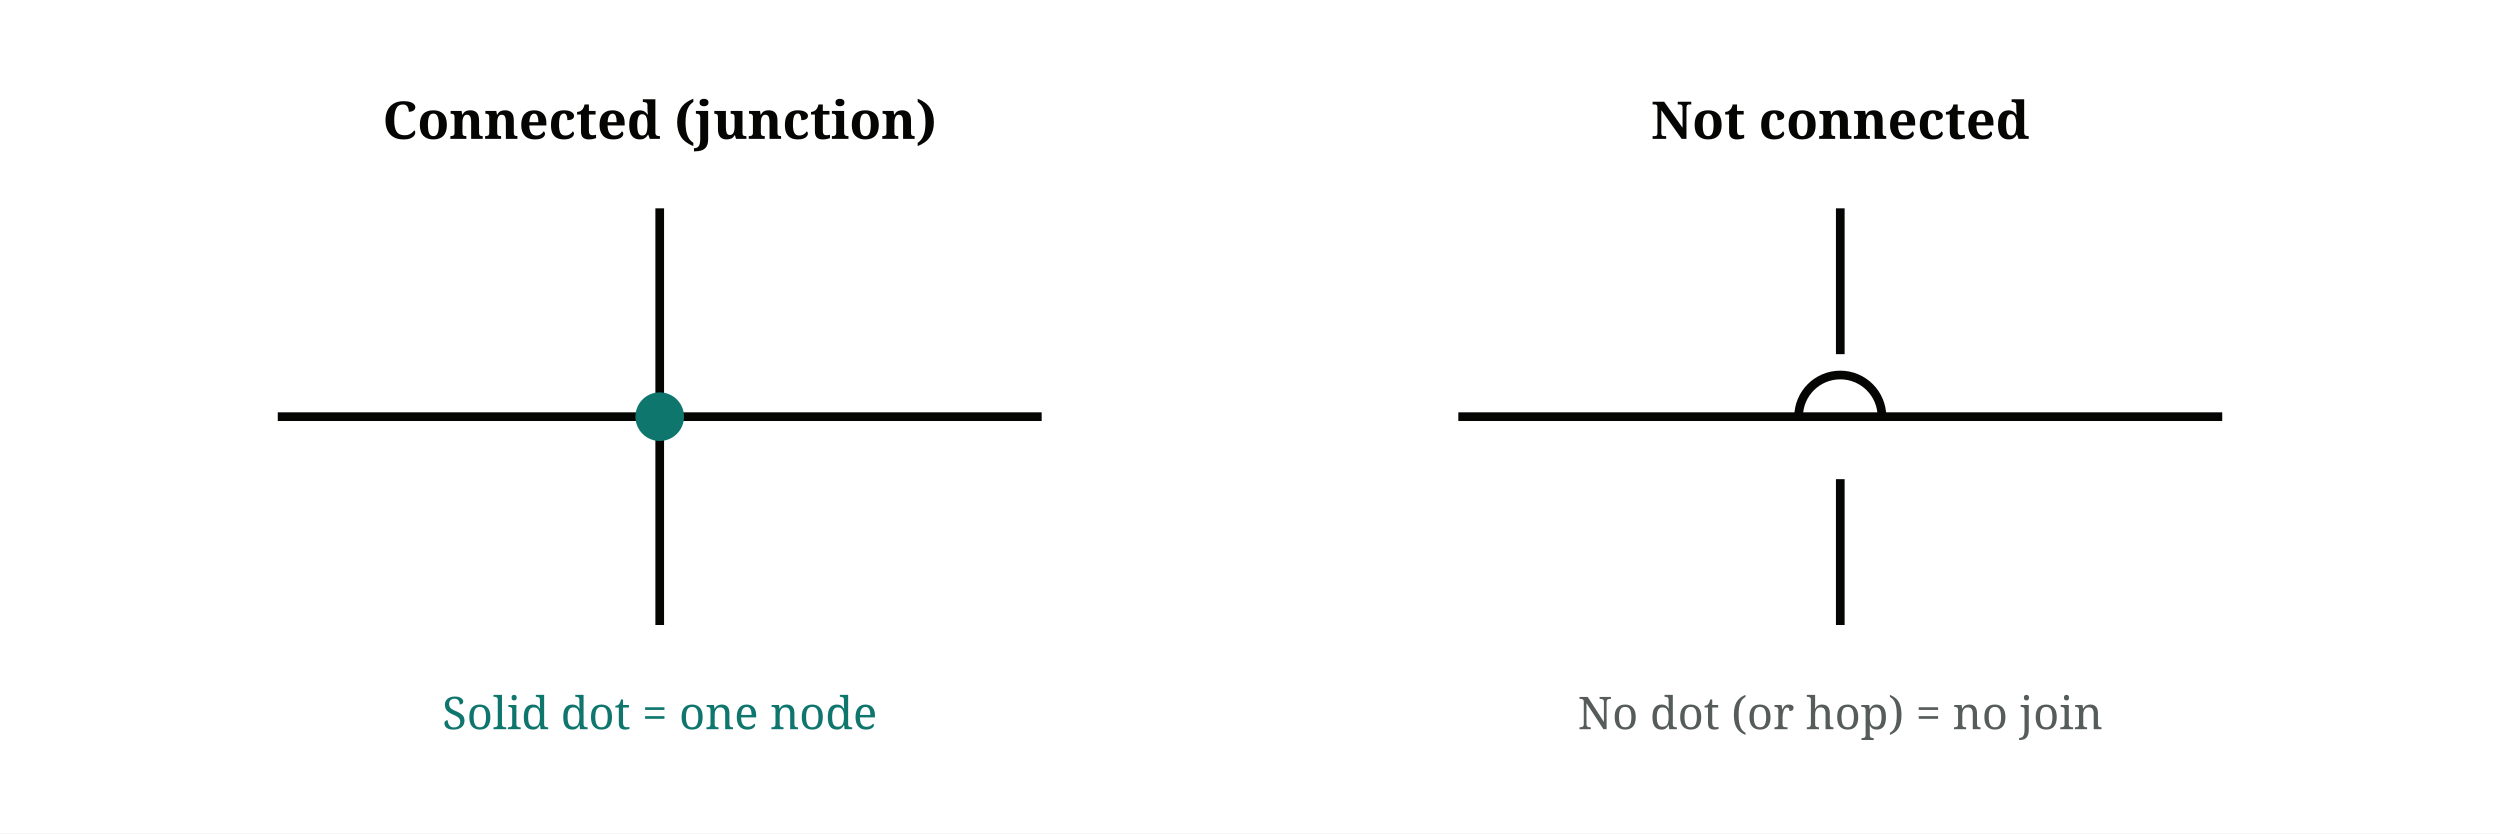
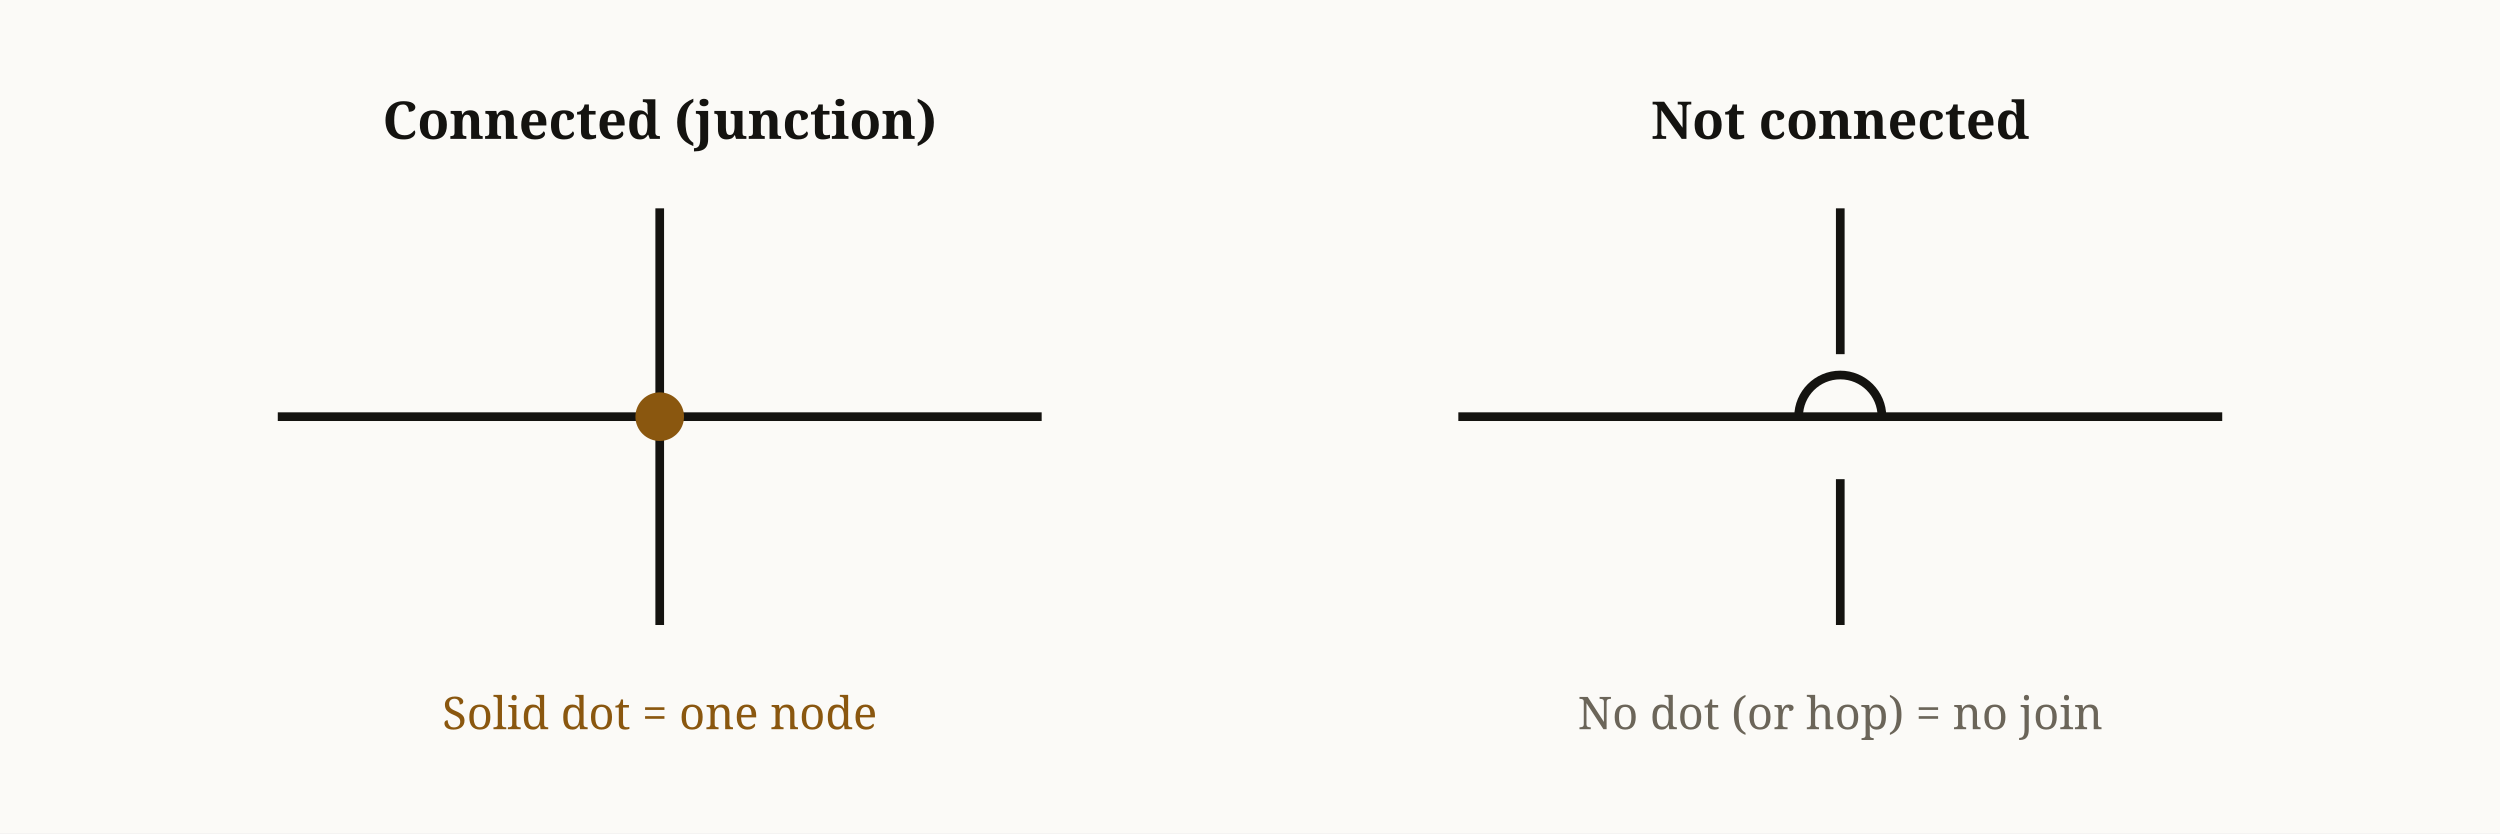
<svg xmlns="http://www.w3.org/2000/svg" viewBox="0 0 720 240" role="img" aria-labelledby="t2 d2">
-   <rect width="720" height="240" fill="#ffffff" />
+   <rect width="720" height="240" fill="#fbfaf7" />
  <g transform="translate(80,40)">
-     <text x="110" y="0" text-anchor="middle" font-family="Georgia, serif" font-size="15" font-weight="700" fill="#050504">Connected (junction)</text>
-     <line x1="0" y1="80" x2="220" y2="80" stroke="#050504" stroke-width="2.5" />
-     <line x1="110" y1="20" x2="110" y2="140" stroke="#050504" stroke-width="2.5" />
-     <circle cx="110" cy="80" r="7" fill="#0f766e" />
-     <text x="110" y="170" text-anchor="middle" font-family="Georgia, serif" font-size="13" fill="#0f766e">Solid dot = one node</text>
+     <text x="110" y="0" text-anchor="middle" font-family="Georgia, serif" font-size="15" font-weight="700" fill="#141310">Connected (junction)</text>
+     <line x1="0" y1="80" x2="220" y2="80" stroke="#141310" stroke-width="2.5" />
+     <line x1="110" y1="20" x2="110" y2="140" stroke="#141310" stroke-width="2.5" />
+     <circle cx="110" cy="80" r="7" fill="#8a570f" />
+     <text x="110" y="170" text-anchor="middle" font-family="Georgia, serif" font-size="13" fill="#8a570f">Solid dot = one node</text>
  </g>
  <g transform="translate(420,40)">
-     <text x="110" y="0" text-anchor="middle" font-family="Georgia, serif" font-size="15" font-weight="700" fill="#050504">Not connected</text>
-     <line x1="0" y1="80" x2="220" y2="80" stroke="#050504" stroke-width="2.5" />
-     <line x1="110" y1="20" x2="110" y2="62" stroke="#050504" stroke-width="2.5" />
-     <path d="M98,80 A12,12 0 0 1 122,80" fill="none" stroke="#050504" stroke-width="2.5" />
-     <line x1="110" y1="98" x2="110" y2="140" stroke="#050504" stroke-width="2.5" />
-     <text x="110" y="170" text-anchor="middle" font-family="Georgia, serif" font-size="13" fill="#555c5a">No dot (or hop) = no join</text>
+     <text x="110" y="0" text-anchor="middle" font-family="Georgia, serif" font-size="15" font-weight="700" fill="#141310">Not connected</text>
+     <line x1="0" y1="80" x2="220" y2="80" stroke="#141310" stroke-width="2.5" />
+     <line x1="110" y1="20" x2="110" y2="62" stroke="#141310" stroke-width="2.5" />
+     <path d="M98,80 A12,12 0 0 1 122,80" fill="none" stroke="#141310" stroke-width="2.5" />
+     <line x1="110" y1="98" x2="110" y2="140" stroke="#141310" stroke-width="2.5" />
+     <text x="110" y="170" text-anchor="middle" font-family="Georgia, serif" font-size="13" fill="#6b6559">No dot (or hop) = no join</text>
  </g>
</svg>
